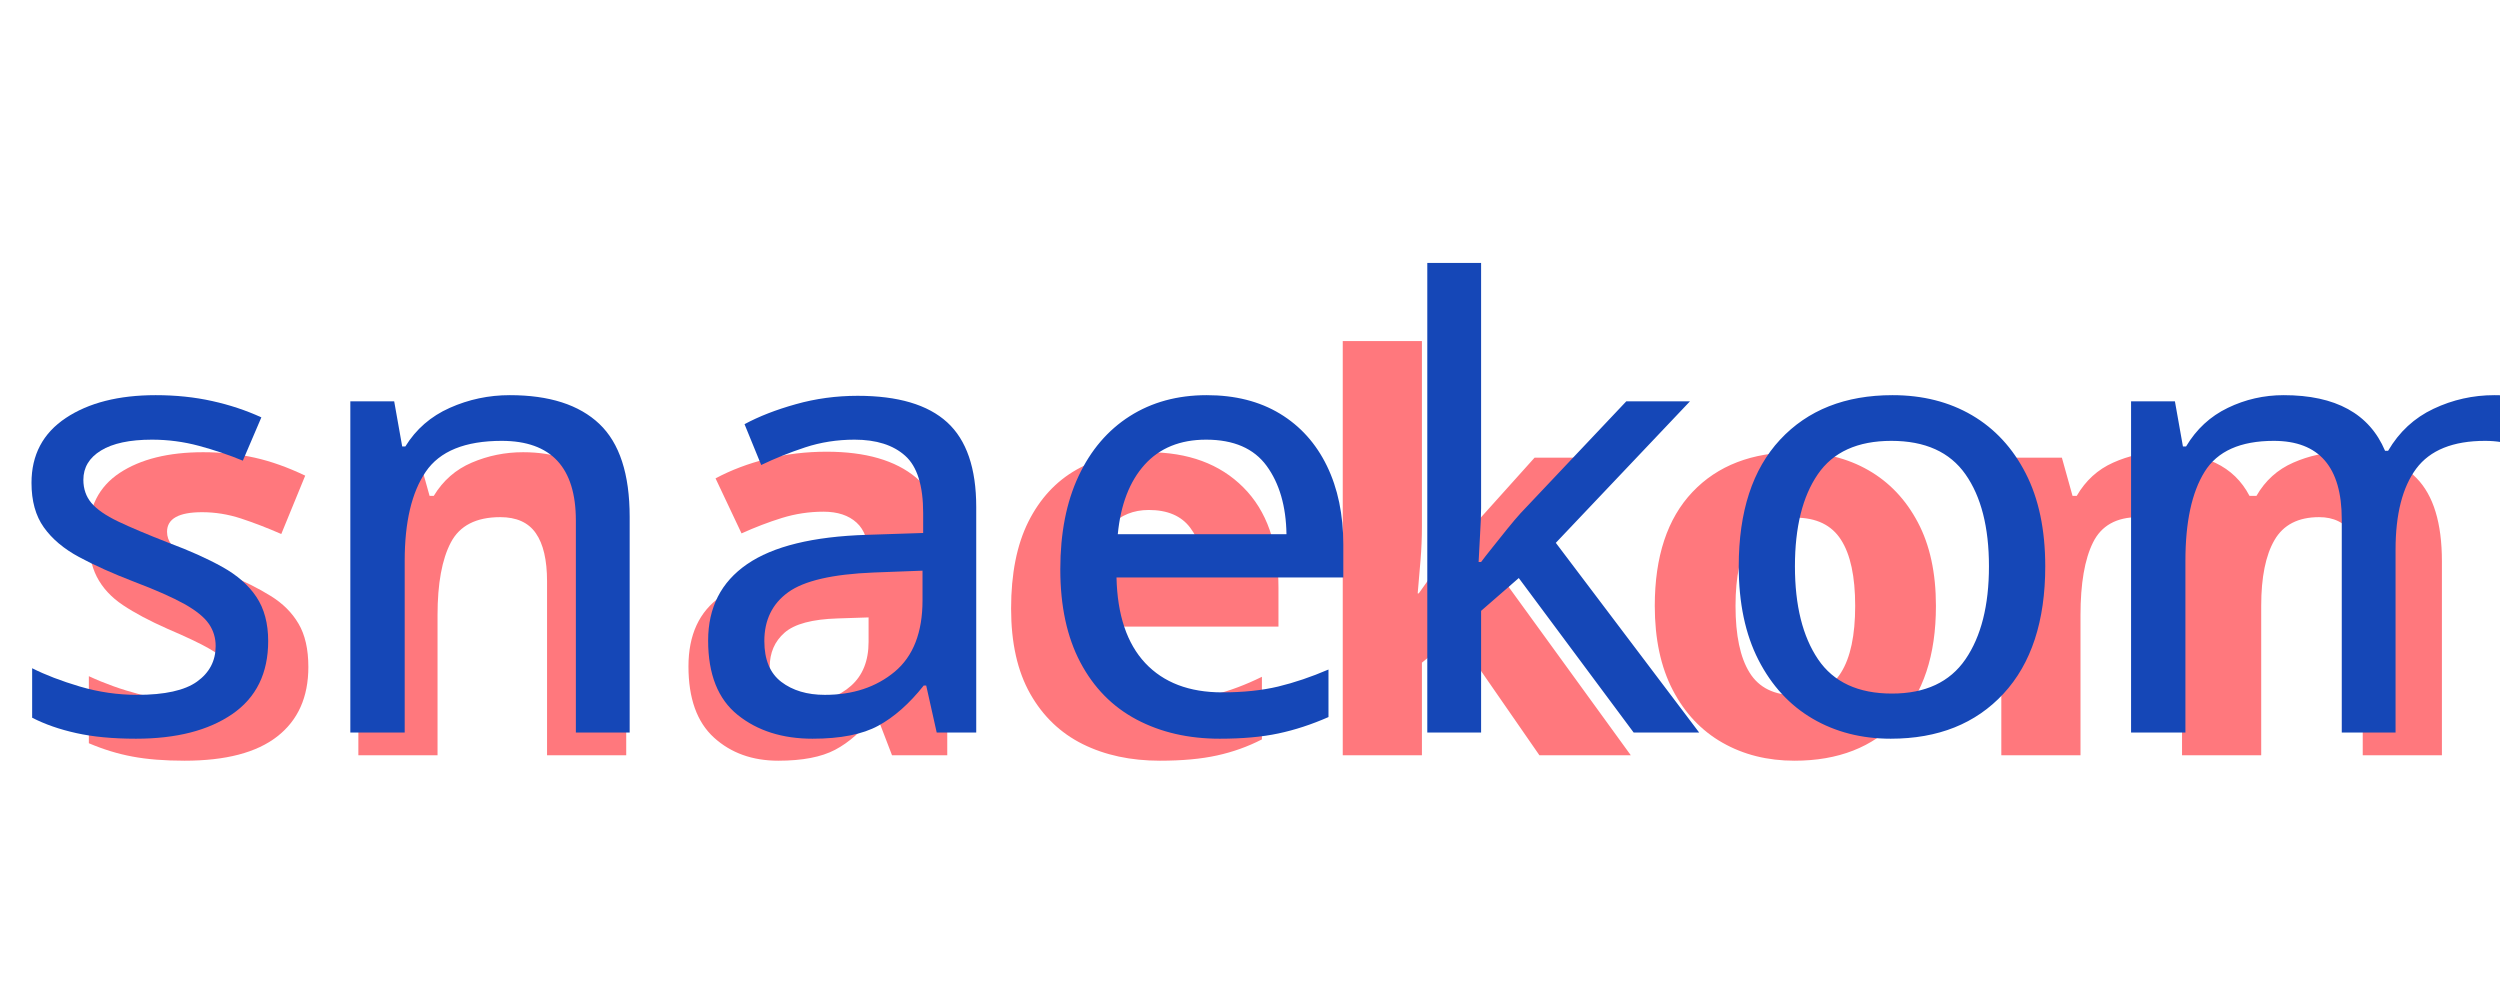
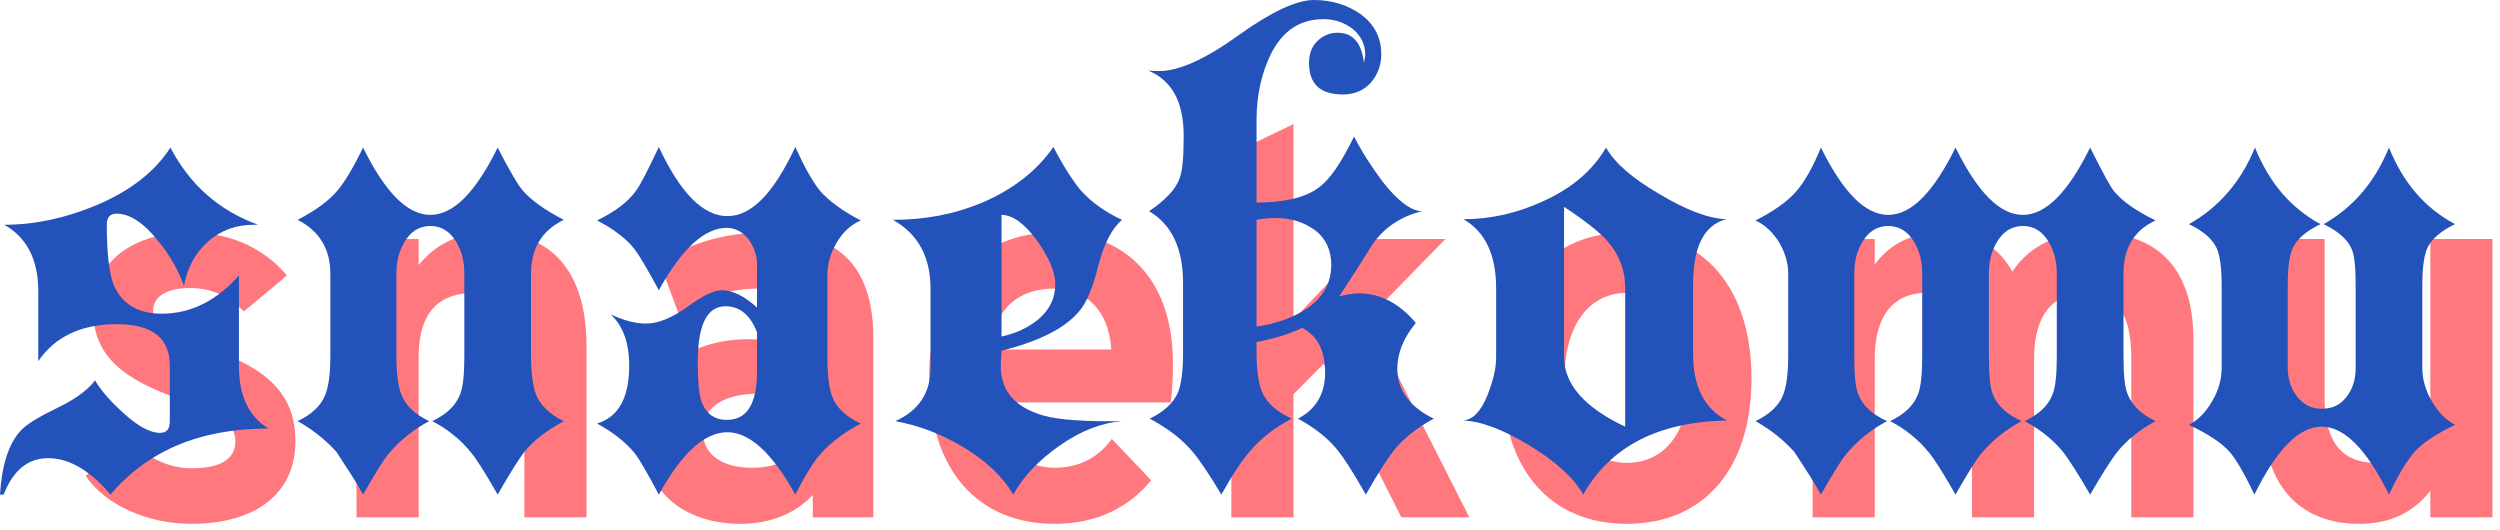
- <svg xmlns="http://www.w3.org/2000/svg" width="300" height="120" viewBox="0 0 424 89" version="1.1" xml:space="preserve" style="fill-rule:evenodd;clip-rule:evenodd;stroke-linejoin:round;stroke-miterlimit:2;">
-   <g transform="matrix(1,0,0,1,-101.145,-336.729)">
-     <g transform="matrix(1.06892,0,0,1.09607,-51.6855,-129.629)">
-       <text x="153.199px" y="505.582px" style="font-family:'Overpass-Bold', 'Overpass';font-weight:700;font-size:84.335px;fill:rgb(255,120,125);">s<tspan x="193.258px 241.16px 286.279px 332.157px 377.295px 424.439px 496.292px " y="505.582px 505.582px 505.582px 505.582px 505.582px 505.582px 505.582px ">naekomu</tspan>
-       </text>
-     </g>
-     <g transform="matrix(1,0,0,1,13.2921,111.593)">
-       <text x="87.853px" y="309.076px" style="font-family:'BlackletterExtraBold', 'Blackletter';font-size:104.793px;fill:rgb(21,71,183);">s<tspan x="138.364px 189.189px 239.385px 282.664px 336.109px 385.781px 459.346px " y="309.076px 309.076px 309.076px 309.076px 309.076px 309.076px 309.076px ">naekomu</tspan>
-       </text>
+ <svg xmlns="http://www.w3.org/2000/svg" width="100%" height="100%" viewBox="0 0 236 50" version="1.1" xml:space="preserve" style="fill-rule:evenodd;clip-rule:evenodd;stroke-linejoin:round;stroke-miterlimit:2;">
+   <g transform="matrix(2,0,0,2,-202.291,-673.458)">
+     <g>
+       <g>
+         <g transform="matrix(25.0712,0,0,25.7079,104.184,361.146)">
+           <path d="M0.239,0.012C0.357,0.012 0.435,-0.041 0.435,-0.14C0.435,-0.237 0.366,-0.279 0.267,-0.312C0.213,-0.33 0.167,-0.348 0.167,-0.379C0.167,-0.406 0.194,-0.421 0.236,-0.421C0.283,-0.421 0.313,-0.402 0.338,-0.378L0.419,-0.444C0.384,-0.485 0.324,-0.523 0.236,-0.523C0.135,-0.523 0.054,-0.473 0.054,-0.381C0.054,-0.295 0.112,-0.252 0.223,-0.215C0.281,-0.192 0.322,-0.176 0.322,-0.14C0.322,-0.103 0.287,-0.09 0.239,-0.09C0.183,-0.09 0.141,-0.123 0.12,-0.144L0.04,-0.076C0.078,-0.022 0.157,0.012 0.239,0.012Z" style="fill:rgb(255,120,125);fill-rule:nonzero;" />
+         </g>
+         <g transform="matrix(29.1446,0,0,29.1446,101.145,360.074)">
+           <path d="M0.435,-0.107C0.324,-0.107 0.239,-0.071 0.179,0C0.146,-0.039 0.112,-0.059 0.078,-0.059C0.045,-0.059 0.021,-0.039 0.006,0L0,0C0.003,-0.048 0.014,-0.082 0.033,-0.103C0.043,-0.114 0.063,-0.126 0.092,-0.14C0.121,-0.154 0.142,-0.169 0.154,-0.185C0.163,-0.169 0.179,-0.151 0.2,-0.132C0.223,-0.111 0.243,-0.1 0.259,-0.1C0.27,-0.1 0.275,-0.106 0.275,-0.119L0.275,-0.209C0.275,-0.254 0.246,-0.276 0.189,-0.276C0.132,-0.276 0.089,-0.256 0.062,-0.216L0.062,-0.329C0.062,-0.38 0.044,-0.416 0.007,-0.437C0.057,-0.437 0.107,-0.448 0.157,-0.469C0.211,-0.492 0.251,-0.523 0.276,-0.562C0.308,-0.501 0.355,-0.46 0.418,-0.437L0.411,-0.437C0.382,-0.437 0.358,-0.428 0.337,-0.41C0.316,-0.391 0.303,-0.367 0.298,-0.338C0.289,-0.363 0.275,-0.388 0.256,-0.411C0.233,-0.44 0.21,-0.455 0.189,-0.455C0.178,-0.455 0.173,-0.449 0.173,-0.437C0.173,-0.39 0.177,-0.358 0.184,-0.34C0.197,-0.309 0.223,-0.293 0.262,-0.293C0.309,-0.293 0.351,-0.314 0.387,-0.355L0.387,-0.208C0.387,-0.16 0.403,-0.126 0.435,-0.107Z" style="fill:rgb(36,82,187);fill-rule:nonzero;" />
+         </g>
+       </g>
+       <g>
+         <g transform="matrix(25.0712,0,0,25.7079,116.093,361.146)">
+           <path d="M0.391,0L0.508,0L0.508,-0.314C0.508,-0.47 0.424,-0.523 0.327,-0.523C0.269,-0.523 0.225,-0.503 0.192,-0.463L0.192,-0.511L0.075,-0.511L0.075,0L0.192,0L0.192,-0.295C0.192,-0.379 0.233,-0.412 0.296,-0.412C0.355,-0.412 0.391,-0.377 0.391,-0.293L0.391,0Z" style="fill:rgb(255,120,125);fill-rule:nonzero;" />
+         </g>
+         <g transform="matrix(29.1446,0,0,29.1446,115.193,360.074)">
+           <path d="M0.431,-0.119C0.404,-0.104 0.382,-0.088 0.367,-0.069C0.36,-0.06 0.345,-0.037 0.324,0C0.304,-0.035 0.29,-0.057 0.281,-0.068C0.264,-0.089 0.243,-0.106 0.218,-0.119C0.241,-0.13 0.256,-0.144 0.263,-0.162C0.268,-0.174 0.27,-0.195 0.27,-0.224L0.27,-0.358C0.27,-0.377 0.266,-0.394 0.257,-0.409C0.247,-0.426 0.233,-0.435 0.215,-0.435C0.197,-0.435 0.183,-0.426 0.173,-0.409C0.164,-0.394 0.16,-0.377 0.16,-0.358L0.16,-0.224C0.16,-0.195 0.163,-0.175 0.168,-0.162C0.175,-0.144 0.19,-0.13 0.213,-0.119C0.187,-0.105 0.166,-0.088 0.149,-0.068C0.14,-0.058 0.126,-0.035 0.106,0C0.097,-0.017 0.082,-0.04 0.063,-0.069C0.046,-0.088 0.025,-0.105 0,-0.119C0.023,-0.13 0.038,-0.144 0.045,-0.162C0.05,-0.175 0.053,-0.195 0.053,-0.224L0.053,-0.358C0.053,-0.398 0.035,-0.427 0,-0.445C0.029,-0.46 0.051,-0.476 0.065,-0.493C0.076,-0.506 0.09,-0.529 0.106,-0.562C0.142,-0.489 0.178,-0.453 0.215,-0.453C0.252,-0.453 0.288,-0.489 0.324,-0.562C0.343,-0.525 0.357,-0.501 0.365,-0.492C0.378,-0.477 0.4,-0.461 0.431,-0.445C0.396,-0.428 0.378,-0.399 0.378,-0.358L0.378,-0.224C0.378,-0.197 0.381,-0.176 0.386,-0.162C0.393,-0.145 0.408,-0.13 0.431,-0.119Z" style="fill:rgb(36,82,187);fill-rule:nonzero;" />
+         </g>
+       </g>
+       <g>
+         <g transform="matrix(25.0712,0,0,25.7079,130.333,361.146)">
+           <path d="M0.366,0L0.48,0L0.48,-0.329C0.48,-0.501 0.368,-0.523 0.278,-0.523C0.192,-0.523 0.124,-0.498 0.078,-0.467L0.114,-0.372C0.157,-0.402 0.204,-0.42 0.266,-0.42C0.333,-0.42 0.366,-0.394 0.366,-0.327L0.366,-0.3C0.334,-0.318 0.293,-0.327 0.245,-0.327C0.144,-0.327 0.045,-0.276 0.045,-0.158C0.045,-0.046 0.125,0.012 0.23,0.012C0.298,0.012 0.341,-0.015 0.366,-0.041L0.366,0ZM0.252,-0.091C0.191,-0.091 0.159,-0.118 0.159,-0.158C0.159,-0.207 0.206,-0.227 0.264,-0.227C0.302,-0.227 0.339,-0.219 0.366,-0.206L0.366,-0.14C0.34,-0.113 0.302,-0.091 0.252,-0.091Z" style="fill:rgb(255,120,125);fill-rule:nonzero;" />
+         </g>
+         <g transform="matrix(29.1446,0,0,29.1446,129.328,360.074)">
+           <path d="M0.427,-0.115C0.399,-0.1 0.378,-0.084 0.363,-0.067C0.351,-0.054 0.337,-0.031 0.321,0C0.284,-0.067 0.247,-0.101 0.211,-0.101C0.174,-0.101 0.137,-0.067 0.1,0C0.081,-0.036 0.068,-0.058 0.061,-0.067C0.046,-0.085 0.026,-0.101 0,-0.115C0.035,-0.126 0.052,-0.157 0.052,-0.209C0.052,-0.246 0.042,-0.273 0.022,-0.292C0.043,-0.282 0.062,-0.277 0.079,-0.277C0.099,-0.277 0.121,-0.286 0.146,-0.304C0.171,-0.322 0.189,-0.331 0.202,-0.331C0.219,-0.331 0.238,-0.322 0.259,-0.303L0.259,-0.373C0.259,-0.388 0.254,-0.401 0.245,-0.414C0.235,-0.426 0.223,-0.432 0.21,-0.432C0.174,-0.432 0.137,-0.398 0.1,-0.331C0.081,-0.366 0.068,-0.388 0.061,-0.397C0.048,-0.414 0.027,-0.43 0,-0.444C0.029,-0.458 0.05,-0.474 0.063,-0.492C0.071,-0.503 0.083,-0.527 0.1,-0.563C0.135,-0.488 0.172,-0.451 0.211,-0.451C0.25,-0.451 0.286,-0.488 0.321,-0.563C0.336,-0.53 0.349,-0.507 0.361,-0.492C0.376,-0.475 0.398,-0.459 0.427,-0.444C0.411,-0.437 0.398,-0.425 0.388,-0.408C0.378,-0.391 0.373,-0.374 0.373,-0.356L0.373,-0.221C0.373,-0.192 0.376,-0.171 0.381,-0.158C0.388,-0.141 0.403,-0.126 0.427,-0.115ZM0.259,-0.2L0.259,-0.263C0.248,-0.291 0.231,-0.305 0.208,-0.305C0.178,-0.305 0.163,-0.275 0.163,-0.214C0.163,-0.185 0.165,-0.165 0.168,-0.154C0.175,-0.132 0.189,-0.121 0.21,-0.121C0.243,-0.121 0.259,-0.147 0.259,-0.2Z" style="fill:rgb(36,82,187);fill-rule:nonzero;" />
+         </g>
+       </g>
+       <g>
+         <g transform="matrix(25.0712,0,0,25.7079,143.746,361.146)">
+           <path d="M0.286,0.012C0.368,0.012 0.428,-0.02 0.468,-0.068L0.394,-0.144C0.367,-0.108 0.331,-0.091 0.286,-0.091C0.225,-0.091 0.17,-0.136 0.166,-0.211L0.505,-0.211C0.508,-0.234 0.509,-0.262 0.509,-0.283C0.509,-0.447 0.409,-0.523 0.286,-0.523C0.143,-0.523 0.05,-0.423 0.05,-0.256C0.05,-0.088 0.141,0.012 0.286,0.012ZM0.167,-0.308C0.173,-0.388 0.223,-0.42 0.286,-0.42C0.339,-0.42 0.388,-0.386 0.393,-0.308L0.167,-0.308Z" style="fill:rgb(255,120,125);fill-rule:nonzero;" />
+         </g>
+         <g transform="matrix(29.1446,0,0,29.1446,143.289,360.074)">
+           <path d="M0.371,-0.119C0.337,-0.116 0.304,-0.103 0.271,-0.08C0.238,-0.057 0.212,-0.031 0.195,0C0.178,-0.029 0.151,-0.055 0.112,-0.078C0.077,-0.099 0.041,-0.112 0.004,-0.119C0.042,-0.136 0.061,-0.165 0.061,-0.205L0.061,-0.333C0.061,-0.385 0.041,-0.422 0,-0.445C0.052,-0.445 0.1,-0.454 0.145,-0.473C0.194,-0.494 0.233,-0.524 0.26,-0.563C0.276,-0.532 0.291,-0.509 0.304,-0.493C0.321,-0.474 0.343,-0.458 0.371,-0.445C0.354,-0.43 0.342,-0.406 0.333,-0.372C0.324,-0.335 0.313,-0.309 0.301,-0.296C0.278,-0.269 0.236,-0.248 0.176,-0.233L0.175,-0.216C0.172,-0.171 0.195,-0.142 0.244,-0.128C0.269,-0.121 0.311,-0.118 0.371,-0.119ZM0.263,-0.341C0.263,-0.36 0.253,-0.384 0.233,-0.412C0.213,-0.439 0.194,-0.453 0.176,-0.453L0.176,-0.256C0.199,-0.261 0.219,-0.27 0.237,-0.285C0.254,-0.3 0.263,-0.318 0.263,-0.341Z" style="fill:rgb(36,82,187);fill-rule:nonzero;" />
+         </g>
+       </g>
+       <g>
+         <g transform="matrix(25.0712,0,0,25.7079,157.385,361.146)">
+           <path d="M0.523,0L0.333,-0.366L0.478,-0.511L0.336,-0.511L0.192,-0.363L0.192,-0.722L0.075,-0.667L0.075,0L0.192,0L0.192,-0.226L0.249,-0.282L0.395,0L0.523,0Z" style="fill:rgb(255,120,125);fill-rule:nonzero;" />
+         </g>
+         <g transform="matrix(29.1446,0,0,29.1446,155.325,360.074)">
+           <path d="M0.463,-0.123C0.435,-0.108 0.413,-0.09 0.398,-0.071C0.389,-0.06 0.374,-0.037 0.353,0C0.332,-0.037 0.317,-0.06 0.308,-0.071C0.293,-0.09 0.271,-0.108 0.243,-0.123C0.272,-0.138 0.287,-0.163 0.287,-0.197C0.287,-0.233 0.275,-0.257 0.25,-0.27C0.227,-0.259 0.202,-0.252 0.176,-0.247L0.176,-0.231C0.176,-0.202 0.179,-0.18 0.185,-0.166C0.193,-0.148 0.209,-0.134 0.233,-0.123C0.206,-0.109 0.184,-0.092 0.166,-0.071C0.154,-0.058 0.138,-0.034 0.119,0C0.1,-0.032 0.084,-0.056 0.071,-0.071C0.054,-0.091 0.031,-0.108 0.003,-0.123C0.026,-0.134 0.042,-0.149 0.049,-0.166C0.054,-0.179 0.057,-0.2 0.057,-0.229L0.057,-0.343C0.057,-0.398 0.039,-0.437 0.002,-0.459C0.027,-0.476 0.044,-0.493 0.051,-0.511C0.056,-0.523 0.058,-0.546 0.058,-0.581C0.058,-0.636 0.039,-0.671 0,-0.687C0.005,-0.686 0.011,-0.686 0.019,-0.686C0.05,-0.686 0.093,-0.705 0.147,-0.744C0.2,-0.782 0.241,-0.801 0.269,-0.801C0.298,-0.801 0.324,-0.793 0.346,-0.777C0.367,-0.761 0.378,-0.74 0.378,-0.713C0.378,-0.695 0.372,-0.68 0.361,-0.667C0.349,-0.654 0.334,-0.648 0.316,-0.648C0.279,-0.648 0.261,-0.665 0.261,-0.699C0.261,-0.713 0.265,-0.725 0.274,-0.734C0.283,-0.743 0.294,-0.748 0.307,-0.748C0.332,-0.748 0.346,-0.732 0.35,-0.699C0.351,-0.706 0.352,-0.71 0.352,-0.713C0.352,-0.729 0.345,-0.743 0.332,-0.754C0.319,-0.764 0.303,-0.77 0.285,-0.77C0.246,-0.77 0.218,-0.751 0.199,-0.713C0.184,-0.682 0.176,-0.647 0.176,-0.606L0.176,-0.473C0.221,-0.473 0.254,-0.481 0.275,-0.496C0.294,-0.509 0.313,-0.537 0.334,-0.58C0.347,-0.554 0.363,-0.53 0.38,-0.507C0.405,-0.475 0.427,-0.459 0.444,-0.459C0.408,-0.45 0.381,-0.431 0.363,-0.404C0.352,-0.386 0.334,-0.358 0.31,-0.321C0.322,-0.324 0.332,-0.326 0.341,-0.326C0.376,-0.326 0.407,-0.31 0.434,-0.278C0.414,-0.254 0.404,-0.229 0.404,-0.204C0.404,-0.169 0.424,-0.142 0.463,-0.123ZM0.297,-0.372C0.297,-0.396 0.288,-0.415 0.271,-0.428C0.253,-0.441 0.232,-0.448 0.207,-0.448C0.198,-0.448 0.187,-0.447 0.176,-0.445L0.176,-0.272C0.209,-0.277 0.236,-0.287 0.257,-0.301C0.284,-0.319 0.297,-0.343 0.297,-0.372Z" style="fill:rgb(36,82,187);fill-rule:nonzero;" />
+         </g>
+       </g>
+       <g>
+         <g transform="matrix(25.0712,0,0,25.7079,170.804,361.146)">
+           <path d="M0.284,0.012C0.428,0.012 0.519,-0.087 0.519,-0.255C0.519,-0.422 0.428,-0.523 0.284,-0.523C0.141,-0.523 0.05,-0.422 0.05,-0.255C0.05,-0.087 0.141,0.012 0.284,0.012ZM0.284,-0.1C0.213,-0.1 0.167,-0.158 0.167,-0.255C0.167,-0.352 0.213,-0.412 0.284,-0.412C0.357,-0.412 0.402,-0.352 0.402,-0.255C0.402,-0.158 0.357,-0.1 0.284,-0.1Z" style="fill:rgb(255,120,125);fill-rule:nonzero;" />
+         </g>
+         <g transform="matrix(29.1446,0,0,29.1446,170.189,360.074)">
+           <path d="M0.428,-0.12C0.317,-0.118 0.239,-0.078 0.195,0C0.18,-0.027 0.151,-0.053 0.109,-0.079C0.066,-0.105 0.03,-0.119 0,-0.12C0.016,-0.121 0.029,-0.134 0.04,-0.161C0.049,-0.184 0.054,-0.204 0.054,-0.222L0.054,-0.334C0.054,-0.389 0.036,-0.426 0.001,-0.446C0.046,-0.446 0.089,-0.456 0.132,-0.476C0.178,-0.497 0.211,-0.526 0.232,-0.562C0.246,-0.537 0.275,-0.512 0.318,-0.487C0.361,-0.461 0.398,-0.447 0.427,-0.446C0.391,-0.437 0.373,-0.402 0.373,-0.34L0.373,-0.228C0.373,-0.175 0.391,-0.139 0.428,-0.12ZM0.263,-0.11L0.263,-0.335C0.263,-0.364 0.253,-0.39 0.232,-0.413C0.221,-0.425 0.199,-0.443 0.164,-0.466L0.164,-0.223C0.164,-0.179 0.197,-0.141 0.263,-0.11Z" style="fill:rgb(36,82,187);fill-rule:nonzero;" />
+         </g>
+       </g>
+       <g>
+         <g transform="matrix(25.0712,0,0,25.7079,184.819,361.146)">
+           <path d="M0.675,0L0.792,0L0.792,-0.326C0.792,-0.47 0.711,-0.523 0.605,-0.523C0.539,-0.523 0.485,-0.501 0.451,-0.451C0.424,-0.5 0.378,-0.523 0.317,-0.523C0.264,-0.523 0.221,-0.503 0.192,-0.464L0.192,-0.511L0.075,-0.511L0.075,0L0.192,0L0.192,-0.291C0.192,-0.373 0.23,-0.412 0.288,-0.412C0.348,-0.412 0.375,-0.373 0.375,-0.293L0.375,0L0.492,0L0.492,-0.291C0.492,-0.373 0.529,-0.412 0.588,-0.412C0.648,-0.412 0.675,-0.373 0.675,-0.293L0.675,0Z" style="fill:rgb(255,120,125);fill-rule:nonzero;" />
+         </g>
+         <g transform="matrix(29.1446,0,0,29.1446,184.004,360.074)">
+           <path d="M0.648,-0.119C0.622,-0.105 0.601,-0.088 0.585,-0.068C0.576,-0.056 0.561,-0.033 0.542,0C0.523,-0.033 0.508,-0.056 0.499,-0.068C0.483,-0.088 0.462,-0.105 0.436,-0.119C0.459,-0.13 0.474,-0.144 0.481,-0.162C0.486,-0.174 0.488,-0.195 0.488,-0.224L0.488,-0.358C0.488,-0.377 0.484,-0.394 0.475,-0.409C0.465,-0.426 0.451,-0.435 0.433,-0.435C0.415,-0.435 0.401,-0.426 0.391,-0.409C0.382,-0.394 0.378,-0.377 0.378,-0.358L0.378,-0.224C0.378,-0.193 0.38,-0.172 0.385,-0.161C0.392,-0.144 0.407,-0.13 0.431,-0.119C0.405,-0.105 0.384,-0.088 0.367,-0.068C0.358,-0.058 0.344,-0.035 0.324,0C0.304,-0.035 0.29,-0.057 0.281,-0.068C0.264,-0.089 0.243,-0.106 0.218,-0.119C0.241,-0.13 0.256,-0.144 0.263,-0.162C0.268,-0.174 0.27,-0.195 0.27,-0.224L0.27,-0.358C0.27,-0.377 0.266,-0.394 0.257,-0.409C0.247,-0.426 0.233,-0.435 0.215,-0.435C0.197,-0.435 0.183,-0.426 0.173,-0.409C0.164,-0.394 0.16,-0.377 0.16,-0.358L0.16,-0.224C0.16,-0.193 0.162,-0.172 0.167,-0.161C0.174,-0.144 0.189,-0.13 0.213,-0.119C0.187,-0.105 0.166,-0.088 0.149,-0.068C0.14,-0.058 0.126,-0.035 0.106,0C0.097,-0.017 0.082,-0.04 0.063,-0.069C0.046,-0.088 0.025,-0.105 0,-0.119C0.023,-0.13 0.038,-0.144 0.045,-0.162C0.05,-0.175 0.053,-0.195 0.053,-0.224L0.053,-0.358C0.053,-0.375 0.048,-0.392 0.038,-0.409C0.028,-0.425 0.015,-0.437 0,-0.444C0.03,-0.459 0.052,-0.475 0.066,-0.491C0.079,-0.506 0.093,-0.53 0.106,-0.562C0.142,-0.489 0.178,-0.453 0.215,-0.453C0.252,-0.453 0.288,-0.489 0.324,-0.562C0.36,-0.489 0.396,-0.453 0.433,-0.453C0.47,-0.453 0.506,-0.489 0.542,-0.562C0.562,-0.522 0.575,-0.498 0.581,-0.491C0.594,-0.475 0.617,-0.459 0.648,-0.444C0.613,-0.428 0.596,-0.399 0.596,-0.358L0.596,-0.224C0.596,-0.194 0.598,-0.173 0.603,-0.162C0.61,-0.144 0.625,-0.13 0.648,-0.119Z" style="fill:rgb(36,82,187);fill-rule:nonzero;" />
+         </g>
+       </g>
+       <g>
+         <g transform="matrix(25.0712,0,0,25.7079,206.179,361.146)">
+           <path d="M0.386,0L0.503,0L0.503,-0.511L0.386,-0.511L0.386,-0.217C0.386,-0.132 0.345,-0.1 0.283,-0.1C0.223,-0.1 0.187,-0.135 0.187,-0.219L0.187,-0.511L0.07,-0.511L0.07,-0.198C0.07,-0.042 0.155,0.012 0.252,0.012C0.309,0.012 0.354,-0.008 0.386,-0.049L0.386,0Z" style="fill:rgb(255,120,125);fill-rule:nonzero;" />
+         </g>
+         <g transform="matrix(29.1446,0,0,29.1446,204.463,360.074)">
+           <path d="M0.431,-0.113C0.4,-0.098 0.379,-0.084 0.366,-0.07C0.353,-0.055 0.339,-0.032 0.324,0C0.288,-0.073 0.252,-0.11 0.215,-0.11C0.178,-0.11 0.142,-0.073 0.106,0C0.089,-0.036 0.075,-0.059 0.066,-0.069C0.053,-0.084 0.031,-0.098 0,-0.113C0.015,-0.121 0.028,-0.134 0.038,-0.152C0.048,-0.169 0.053,-0.187 0.053,-0.205L0.053,-0.339C0.053,-0.368 0.05,-0.388 0.045,-0.399C0.038,-0.414 0.023,-0.427 0,-0.438C0.048,-0.465 0.084,-0.506 0.107,-0.562C0.13,-0.505 0.165,-0.464 0.213,-0.438C0.19,-0.427 0.175,-0.414 0.168,-0.399C0.163,-0.388 0.16,-0.368 0.16,-0.339L0.16,-0.205C0.16,-0.188 0.165,-0.172 0.175,-0.159C0.185,-0.146 0.198,-0.139 0.215,-0.139C0.232,-0.139 0.245,-0.145 0.255,-0.158C0.265,-0.171 0.27,-0.186 0.27,-0.205L0.27,-0.339C0.27,-0.369 0.268,-0.389 0.263,-0.399C0.256,-0.414 0.241,-0.427 0.218,-0.438C0.266,-0.465 0.301,-0.506 0.324,-0.562C0.347,-0.505 0.382,-0.464 0.431,-0.438C0.408,-0.427 0.393,-0.414 0.386,-0.399C0.381,-0.388 0.378,-0.368 0.378,-0.339L0.378,-0.205C0.378,-0.187 0.383,-0.169 0.393,-0.152C0.403,-0.134 0.416,-0.121 0.431,-0.113Z" style="fill:rgb(36,82,187);fill-rule:nonzero;" />
+         </g>
+       </g>
    </g>
  </g>
</svg>
